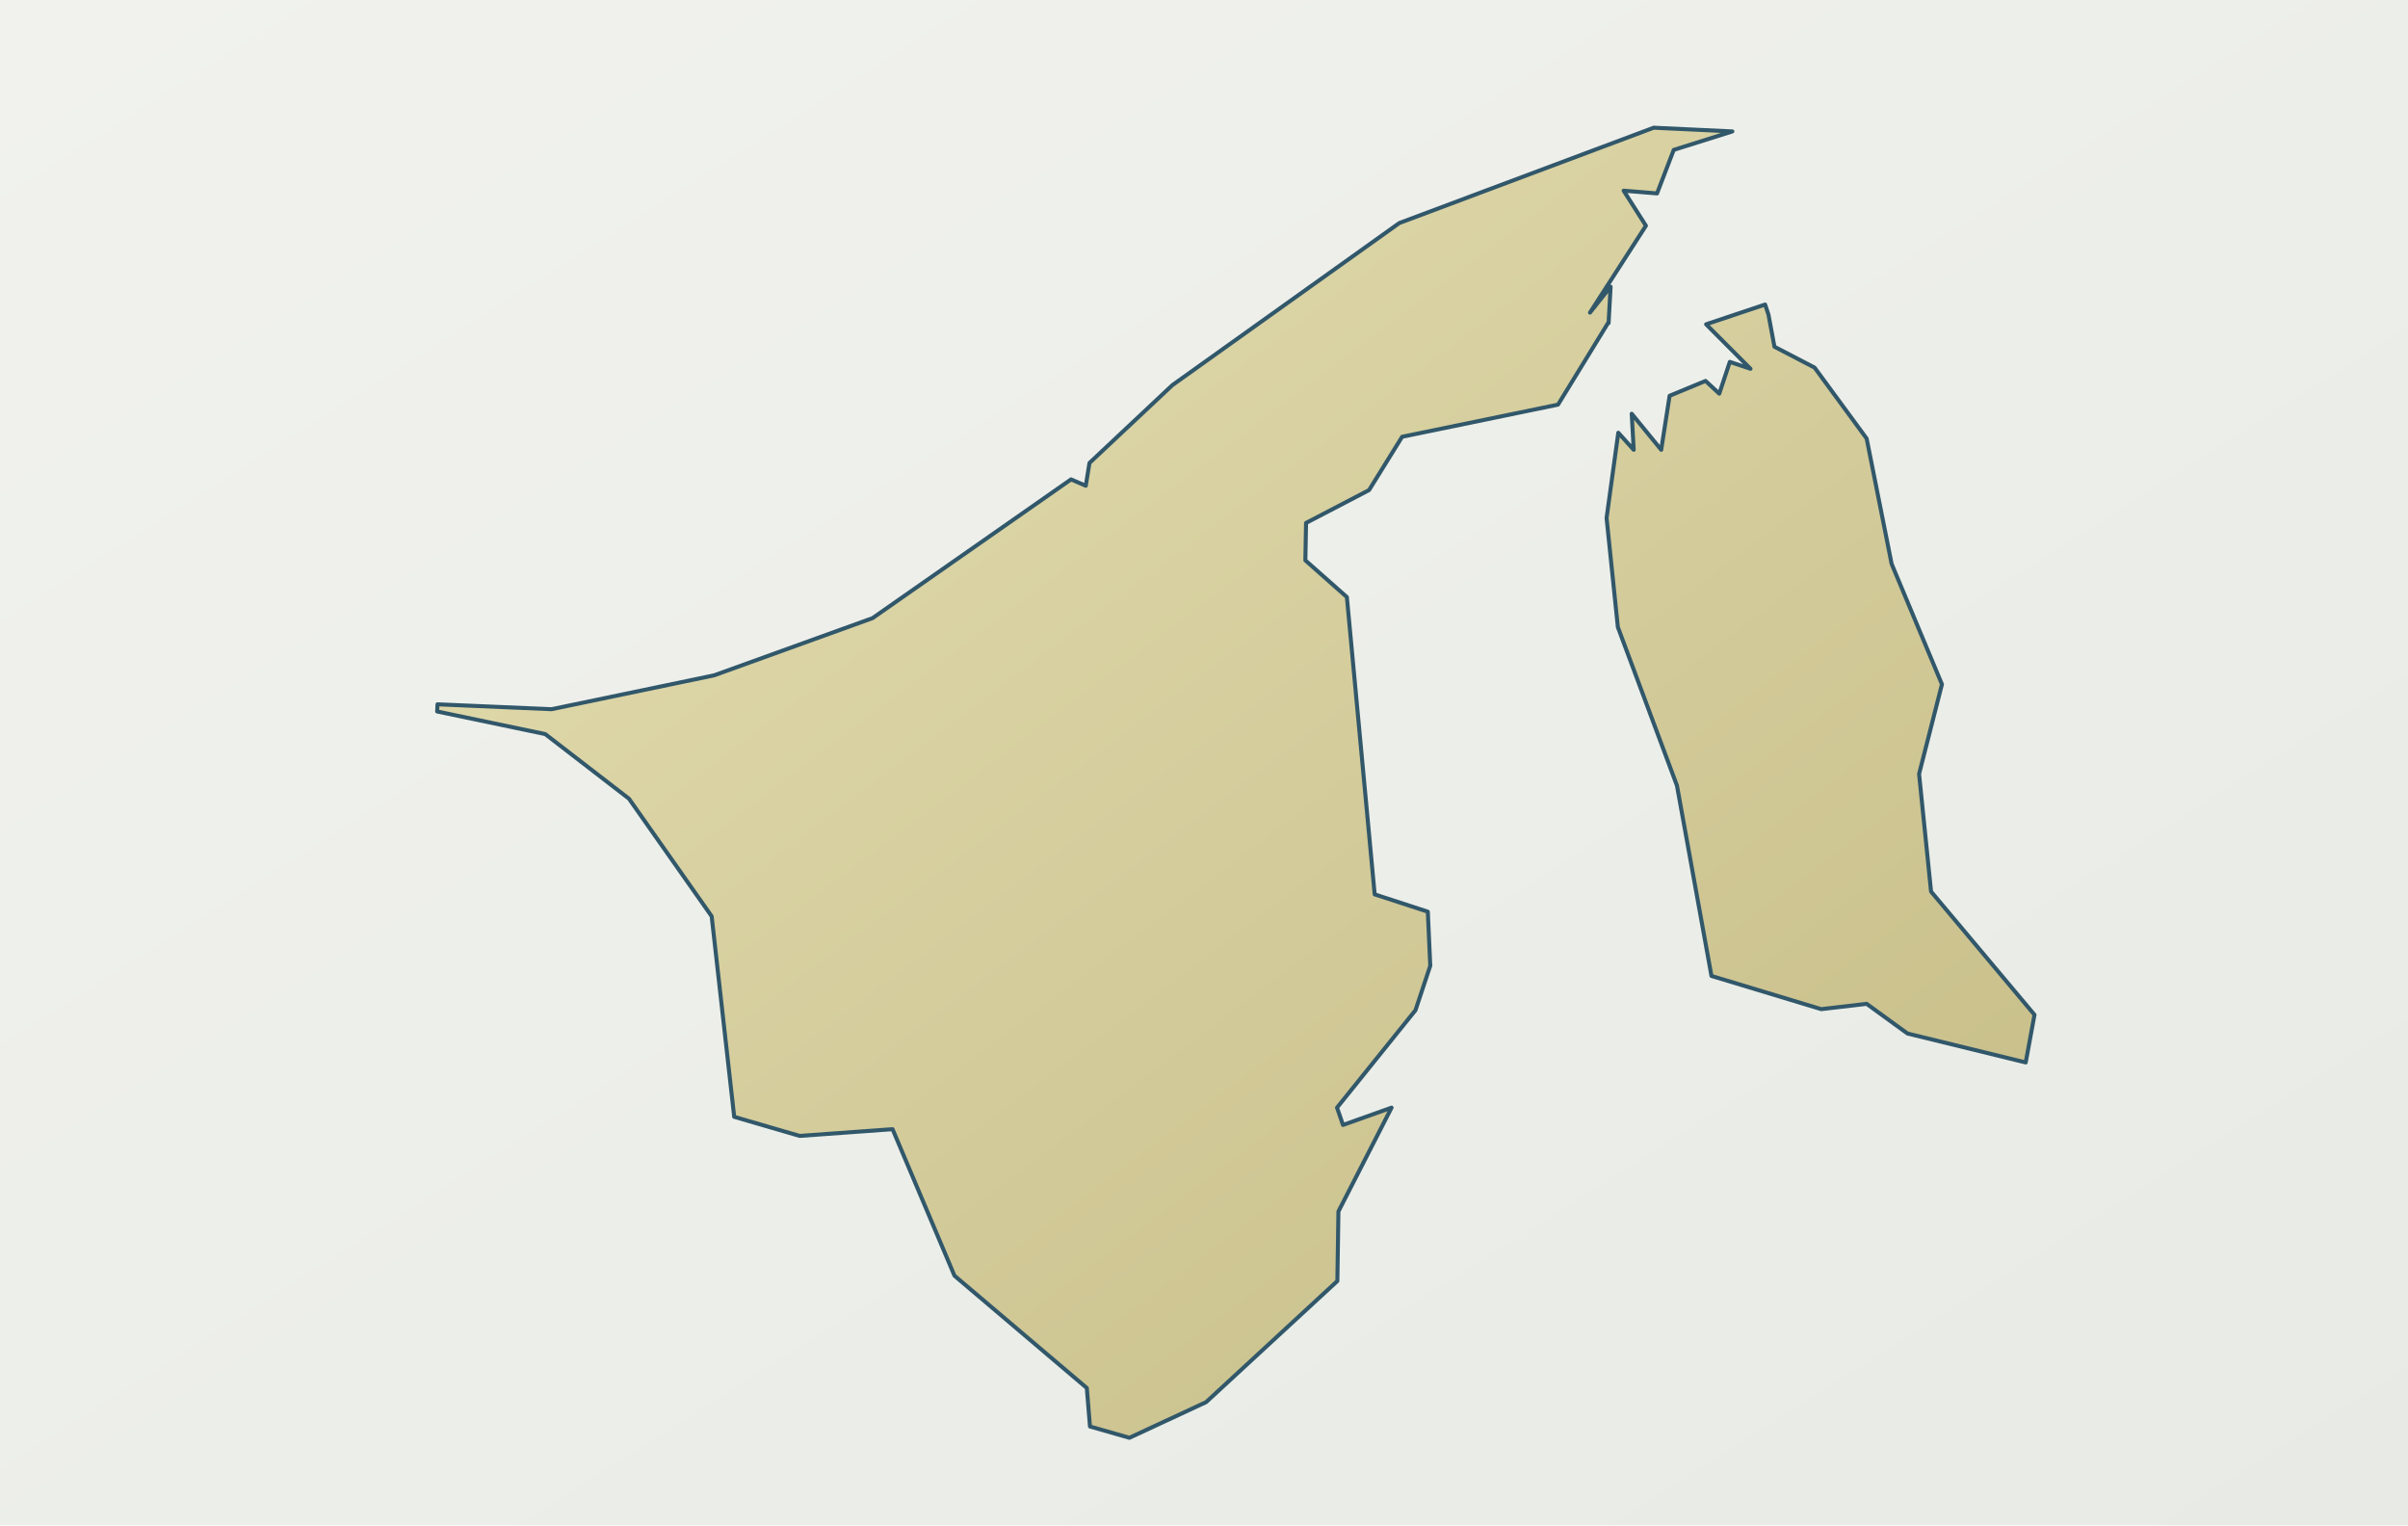
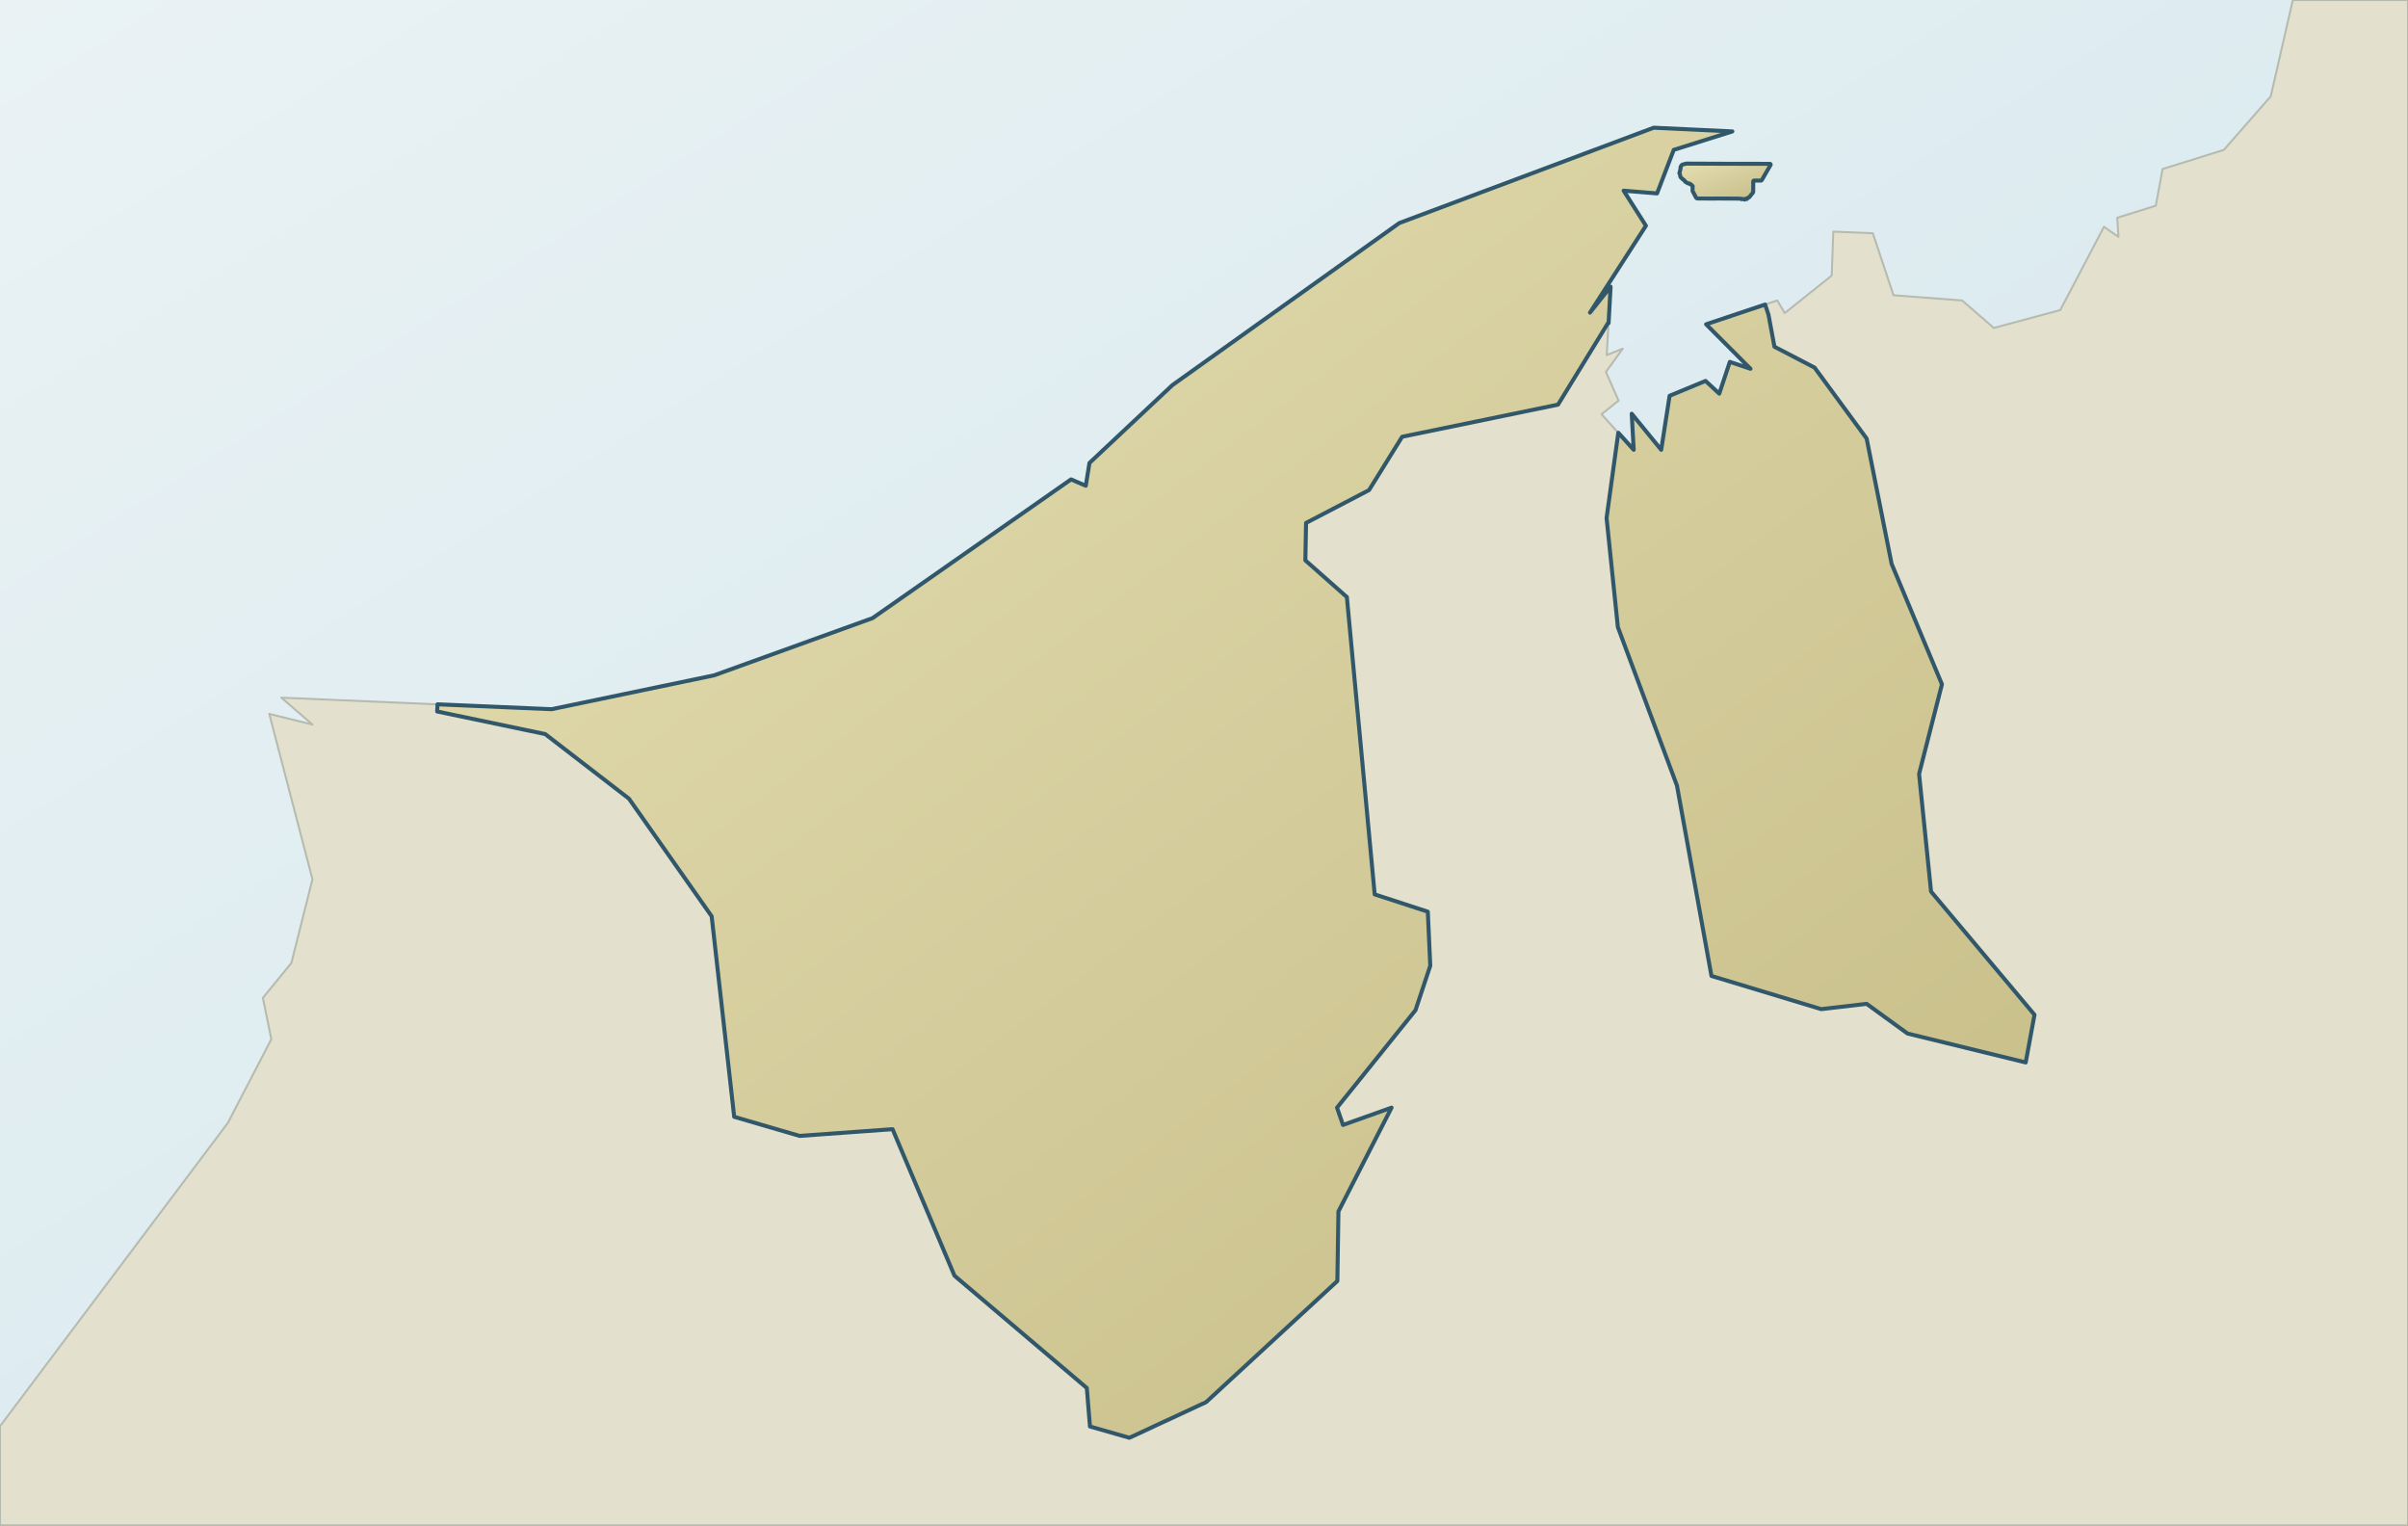
<svg xmlns="http://www.w3.org/2000/svg" viewBox="0 0 1200 760" role="img" aria-label="Map of Brunei Darussalam" data-map-style="journey-atlas-map-v1" data-map-projection="local-equirectangular-fit-v1">
  <defs>
    <linearGradient id="background" x1="0" y1="0" x2="1" y2="1">
-       <stop offset="0" stop-color="#f1f2ee" />
-       <stop offset=".55" stop-color="#eceee9" />
-       <stop offset="1" stop-color="#e7eae5" />
+       <stop offset="0" stop-color="#eaf2f4" />
+       <stop offset=".55" stop-color="#dcebf0" />
+       <stop offset="1" stop-color="#d0e3eb" />
    </linearGradient>
    <linearGradient id="country" x1=".12" y1=".08" x2=".88" y2=".92">
      <stop offset="0" stop-color="#e2dbad" />
      <stop offset=".52" stop-color="#d4cc9b" />
      <stop offset="1" stop-color="#c8bf8a" />
    </linearGradient>
  </defs>
  <rect width="1200" height="760" fill="url(#background)" />
+   <g id="geographic-context">
+     <path data-map-context-legacy="alternate-country-gradient" d="M 140.20,347.60 L 155.70,361.00 L 134.20,355.70 L 155.70,438.10 L 145.20,479.80 L 131.00,497.20 L 135.20,517.80 L 113.60,559.40 L 0.00,710.60 L 0.00,760.00 L 1200.00,760.00 L 1200.00,0.00 L 1142.60,0.00 L 1131.60,48.00 L 1108.20,74.70 L 1077.70,84.20 L 1074.30,102.50 L 1055.10,108.50 L 1055.70,118.00 L 1048.50,113.00 L 1026.70,154.50 L 993.60,163.40 L 977.80,149.70 L 943.60,147.10 L 933.30,116.20 L 913.60,115.40 L 912.80,137.30 L 889.40,156.00 L 885.70,149.70 L 879.63,151.73 L 881.29,156.75 L 884.28,172.76 L 904.27,183.14 L 930.22,218.50 L 942.67,280.95 L 967.75,340.95 L 956.35,385.63 L 962.32,444.21 L 1013.87,505.61 L 1009.49,529.36 L 950.57,514.94 L 930.22,500.16 L 907.60,502.80 L 852.89,486.26 L 835.70,391.44 L 806.24,312.44 L 800.62,258.08 L 806.46,215.64 L 798.10,206.40 L 806.60,199.60 L 800.30,185.30 L 808.70,173.70 L 800.70,176.90 L 801.59,160.99 L 801.33,160.97 L 776.42,201.61 L 698.74,217.62 L 682.25,244.19 L 650.86,260.55 L 650.51,279.19 L 671.20,297.49 L 673.26,319.51 L 675.62,344.73 L 677.98,369.95 L 680.34,395.18 L 682.70,420.40 L 685.06,445.62 L 711.53,454.24 L 712.76,481.16 L 705.40,503.32 L 666.29,551.88 L 669.27,560.50 L 693.47,551.88 L 666.99,603.60 L 666.46,638.26 L 601.05,698.60 L 562.82,716.37 L 543.18,710.74 L 541.60,691.56 L 475.66,635.62 L 444.80,562.61 L 398.50,565.96 L 365.88,556.45 L 354.65,456.53 L 313.44,397.94 L 271.70,365.75 L 217.86,354.49 L 218.02,350.95 L 140.20,347.60 Z" fill="#e4e0ce" fill-rule="evenodd" stroke="#b6bbaf" stroke-width="1" stroke-linejoin="round" />
+   </g>
  <path d="M 355.88,336.48 L 434.82,307.98 L 533.74,238.86 L 541.09,242.02 L 542.92,230.67 L 584.23,191.90 L 697.33,111.13 L 824.11,63.63 L 863.30,65.48 L 834.09,74.68 L 825.77,96.37 L 809.13,95.00 L 820.23,112.47 L 792.35,155.75 L 802.62,142.85 L 801.62,160.99 L 801.33,160.97 L 776.42,201.61 L 698.74,217.62 L 682.25,244.19 L 650.86,260.55 L 650.51,279.19 L 671.20,297.49 L 673.26,319.51 L 675.62,344.73 L 677.98,369.95 L 680.34,395.18 L 682.70,420.40 L 685.06,445.62 L 711.53,454.24 L 712.76,481.16 L 705.40,503.32 L 666.29,551.88 L 669.27,560.50 L 693.47,551.88 L 666.99,603.60 L 666.46,638.26 L 601.05,698.60 L 562.82,716.37 L 543.18,710.74 L 541.60,691.56 L 475.66,635.62 L 444.80,562.61 L 398.50,565.96 L 365.88,556.45 L 354.65,456.53 L 313.44,397.94 L 271.70,365.75 L 217.86,354.49 L 218.02,350.92 L 274.86,353.36 L 355.88,336.48 Z M 813.15,206.15 L 827.84,224.11 L 832.03,197.20 L 849.94,189.79 L 856.78,196.14 L 862.04,180.31 L 872.34,183.74 L 850.22,161.57 L 879.63,151.73 L 881.29,156.75 L 884.28,172.76 L 904.27,183.14 L 930.22,218.50 L 942.67,280.95 L 967.75,340.95 L 956.35,385.63 L 962.32,444.21 L 1013.87,505.61 L 1009.49,529.36 L 950.57,514.94 L 930.22,500.16 L 907.60,502.80 L 852.89,486.26 L 835.70,391.44 L 806.24,312.44 L 800.62,258.08 L 806.46,215.61 L 814.14,224.11 L 813.15,206.15 Z" fill="url(#country)" fill-rule="evenodd" stroke="#31576a" stroke-width="2.0" stroke-linejoin="round" />
+   <path data-source="osm-pulau-muara-besar-28531951-v9" d="M 873.74,90.24 L 873.81,90.14 L 873.90,90.06 L 874.00,90.00 L 874.15,89.96 L 877.44,89.97 L 877.62,89.95 L 877.75,89.90 L 877.85,89.83 L 877.96,89.74 L 878.03,89.63 L 882.38,82.11 L 882.39,81.93 L 882.32,81.76 L 882.17,81.65 L 882.00,81.63 L 861.10,81.60 L 840.35,81.52 L 840.26,81.53 L 839.12,81.83 L 838.89,81.88 L 838.51,82.00 L 838.26,82.09 L 838.15,82.17 L 837.93,82.43 L 837.52,83.14 L 837.49,83.24 L 837.48,84.01 L 837.21,85.15 L 837.09,85.74 L 836.92,86.03 L 836.91,86.24 L 836.96,86.51 L 837.25,87.03 L 837.35,87.83 L 837.39,88.00 L 837.65,88.43 L 837.94,88.70 L 838.33,89.07 L 838.58,89.33 L 838.72,89.32 L 839.76,90.33 L 839.69,90.41 L 839.79,90.51 L 840.35,90.85 L 840.93,91.22 L 841.66,91.52 L 841.70,91.43 L 841.79,91.45 L 842.11,91.49 L 842.62,91.98 L 843.01,92.15 L 843.33,92.56 L 843.48,92.66 L 843.52,92.74 L 843.55,92.86 L 843.54,93.10 L 843.50,93.16 L 843.48,94.90 L 843.49,95.14 L 843.55,95.35 L 843.80,95.81 L 844.16,96.42 L 844.47,97.05 L 844.94,97.96 L 845.15,98.37 L 845.19,98.44 L 845.31,98.58 L 845.42,98.68 L 845.53,98.76 L 845.64,98.81 L 845.76,98.86 L 845.90,98.89 L 846.08,98.90 L 849.02,98.91 L 853.37,98.94 L 854.80,98.93 L 854.90,98.96 L 855.03,98.91 L 855.54,98.91 L 855.62,98.92 L 856.26,98.92 L 856.38,98.92 L 856.75,98.92 L 856.83,98.92 L 857.43,98.92 L 857.77,98.92 L 857.99,98.92 L 858.35,98.92 L 858.66,98.93 L 859.99,98.93 L 861.22,98.93 L 862.93,98.94 L 863.03,98.94 L 864.20,98.95 L 866.54,98.96 L 867.43,99.05 L 867.61,99.09 L 867.71,99.08 L 867.76,99.06 L 867.85,99.13 L 867.86,99.21 L 867.93,99.27 L 868.06,99.16 L 868.26,99.13 L 868.43,99.13 L 868.69,99.17 L 869.15,99.25 L 869.26,99.29 L 869.33,99.37 L 869.34,99.41 L 869.31,99.41 L 869.30,99.42 L 869.30,99.44 L 869.32,99.45 L 869.49,99.43 L 869.51,99.42 L 869.50,99.40 L 869.49,99.39 L 869.46,99.39 L 869.42,99.39 L 869.40,99.28 L 869.42,99.23 L 869.70,99.16 L 869.84,99.07 L 869.92,99.04 L 870.15,98.93 L 870.39,98.94 L 870.48,99.02 L 870.45,99.08 L 870.47,99.16 L 870.64,99.10 L 870.64,99.00 L 870.57,99.01 L 870.53,98.93 L 870.56,98.78 L 871.53,98.39 L 871.51,98.32 L 871.55,98.29 L 871.68,98.25 L 871.77,98.18 L 873.53,95.98 L 873.61,95.85 L 873.67,95.68 L 873.69,95.51 L 873.71,90.37 L 873.74,90.24 Z" fill="url(#country)" fill-rule="evenodd" stroke="#31576a" stroke-width="2.0" stroke-linejoin="round" />
</svg>
